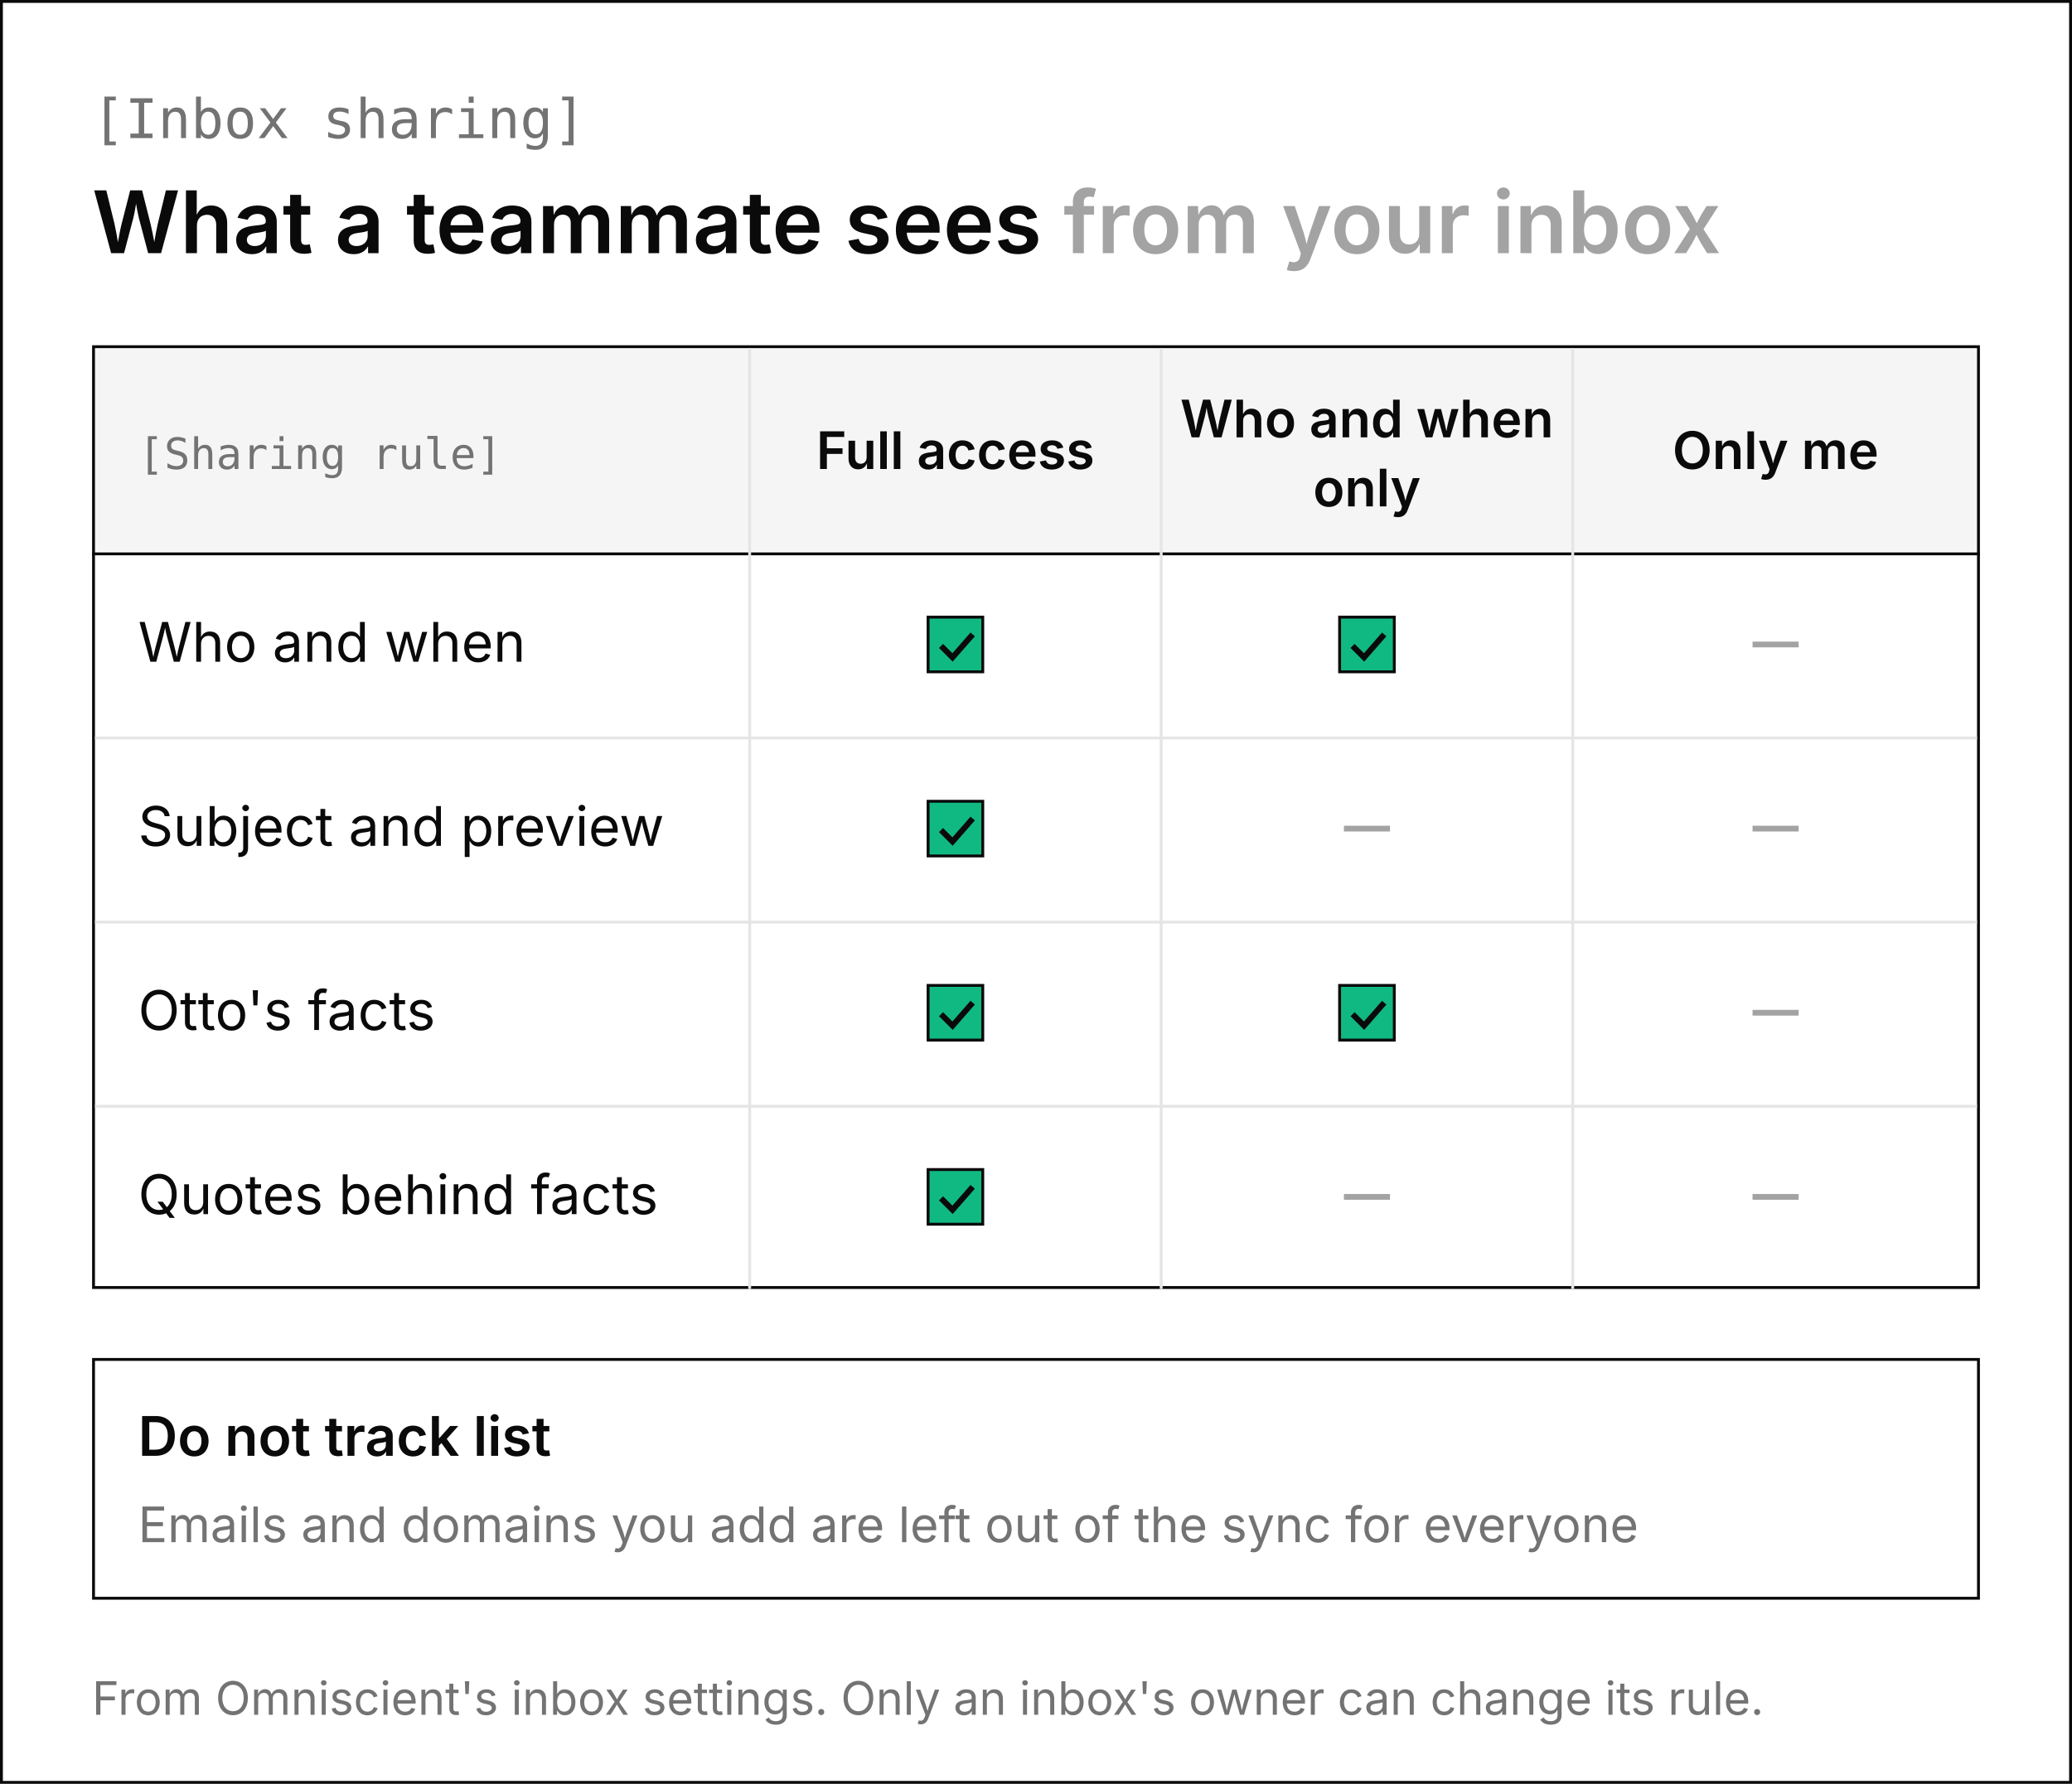
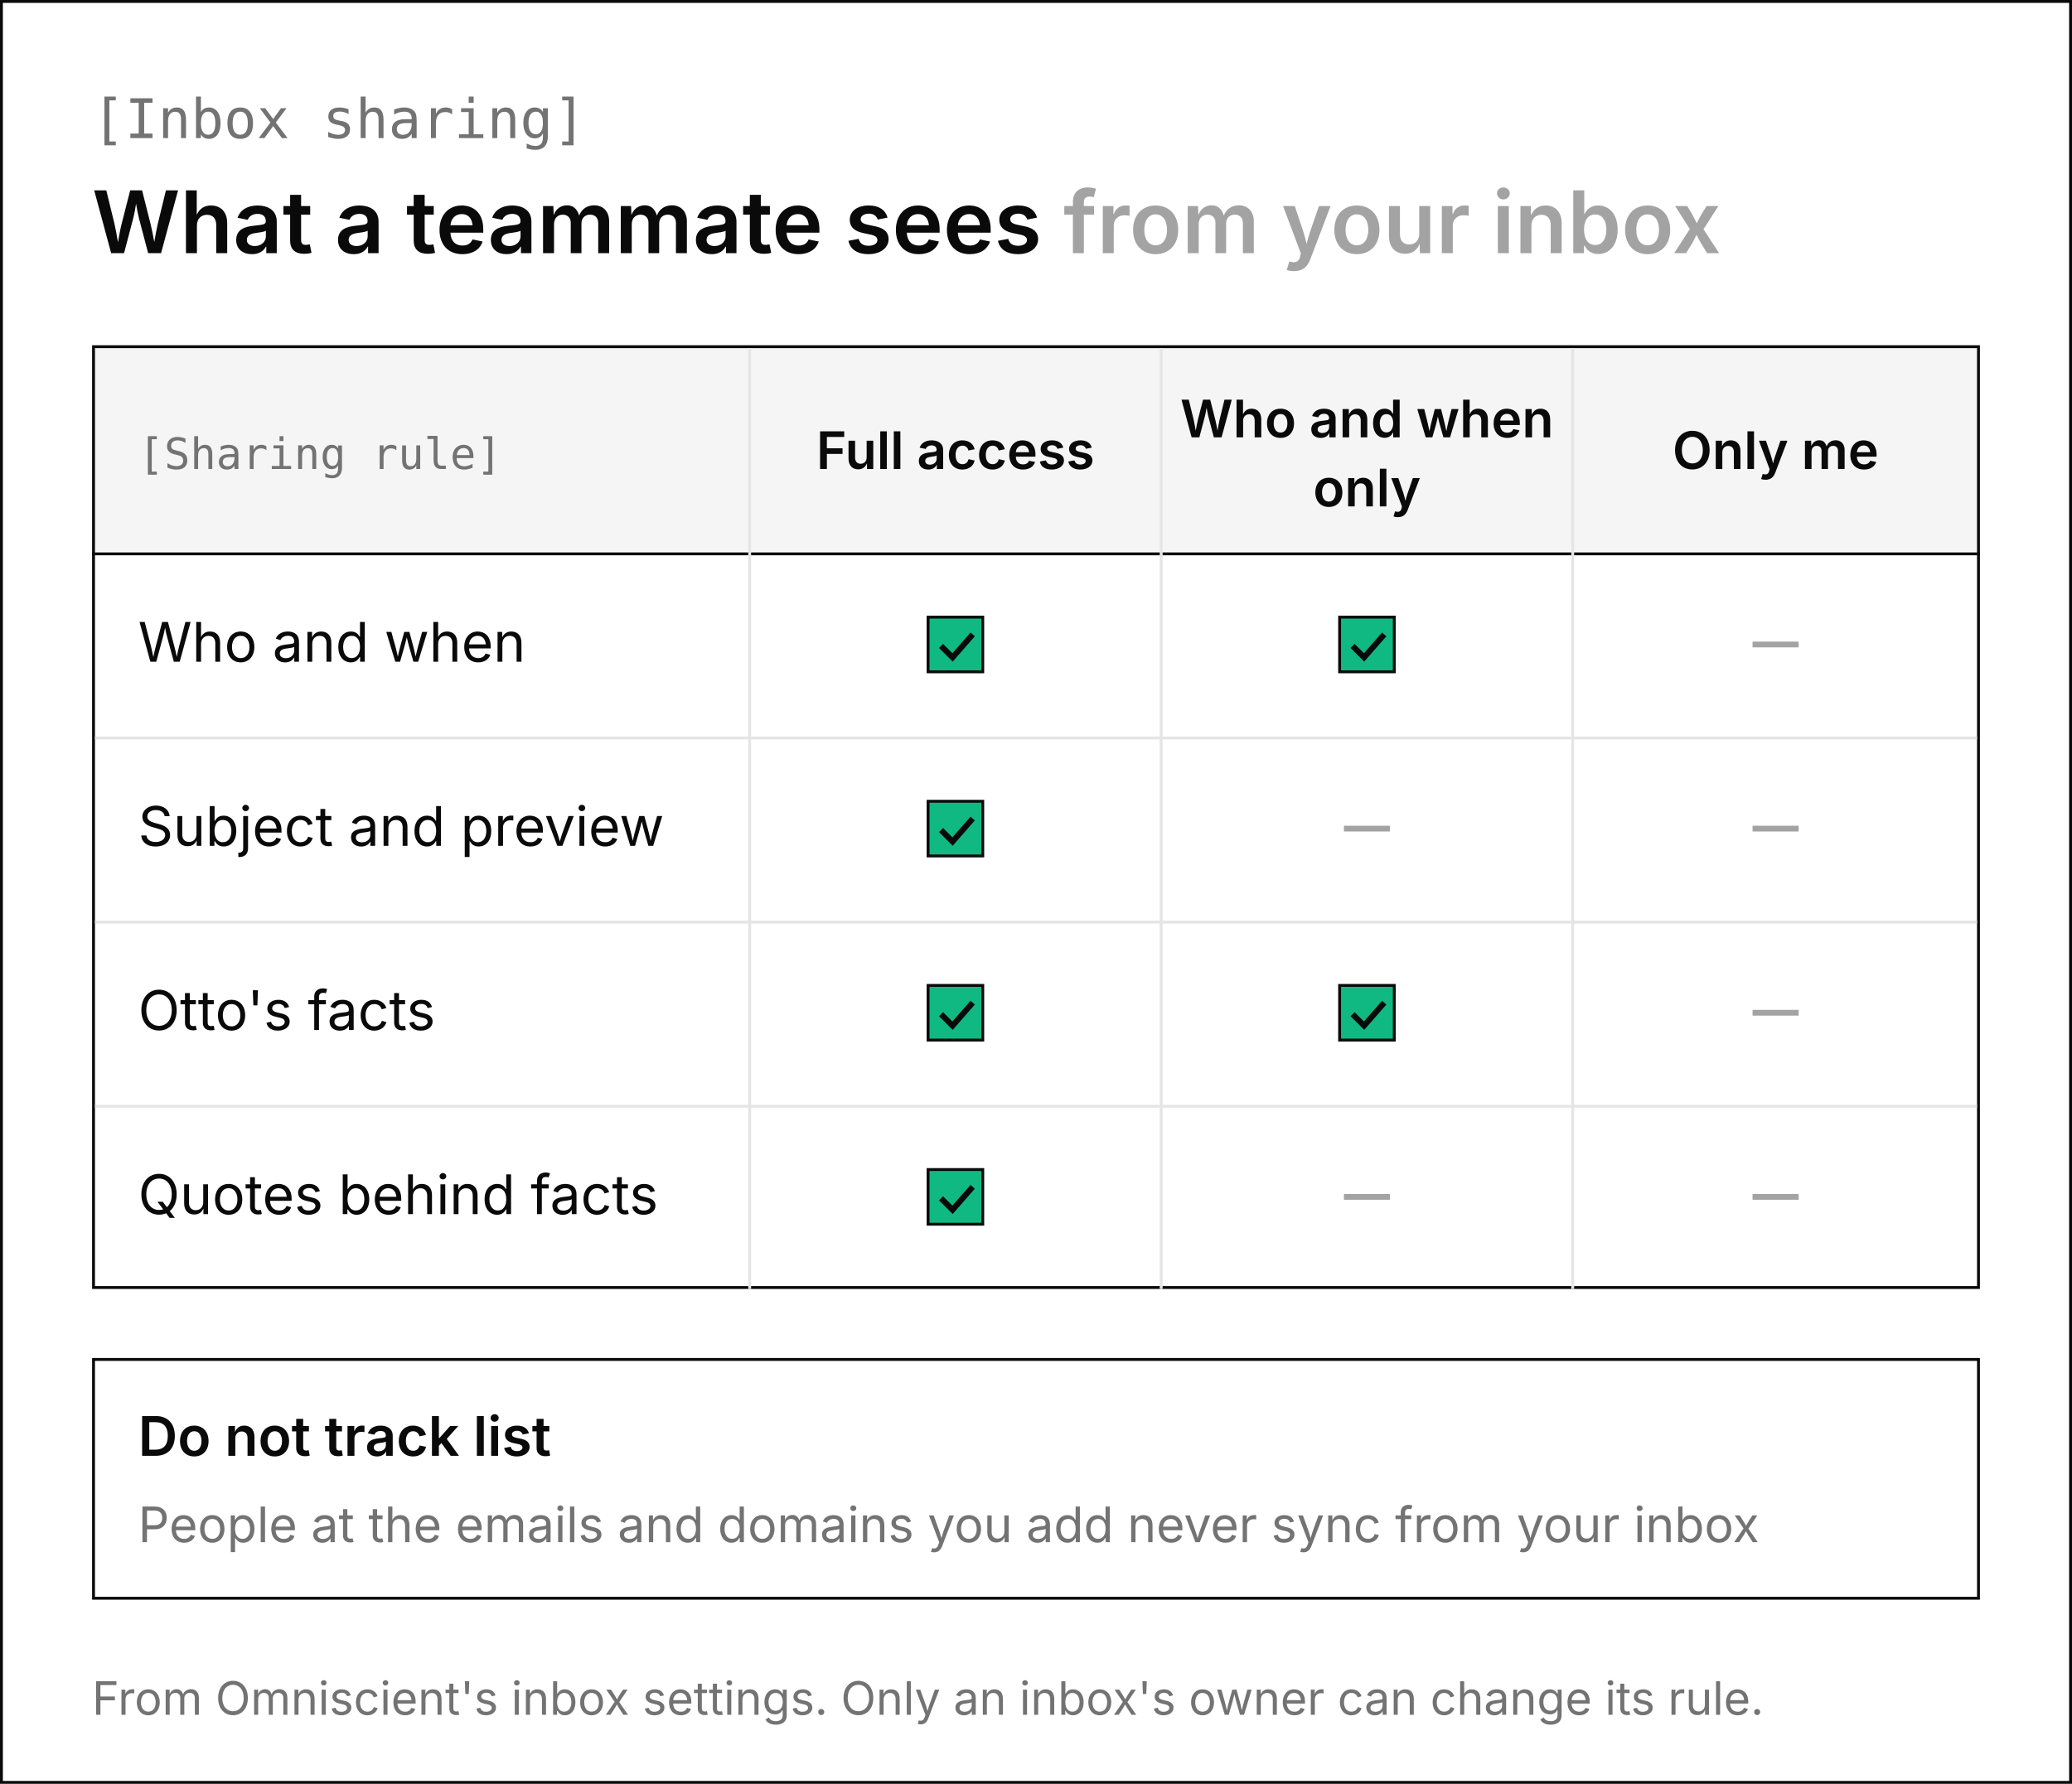
<svg xmlns="http://www.w3.org/2000/svg" viewBox="0 0 720 620" width="720" height="620" role="img" aria-labelledby="t d" font-family="Inter, system-ui, sans-serif">
  <rect width="720" height="620" fill="#ffffff" />
  <rect x="0.5" y="0.5" width="719" height="619" fill="none" stroke="#0a0a0a" />
  <text x="32" y="48" font-family="Geist Mono, ui-monospace, monospace" font-size="19" fill="#737373">[Inbox sharing]</text>
  <text x="32" y="88" font-size="30" font-weight="600" fill="#0a0a0a">What a teammate sees <tspan fill="#a3a3a3">from your inbox</tspan>
  </text>
  <rect x="32.5" y="120.5" width="655" height="71" fill="#f5f5f5" />
  <rect x="32.5" y="120.5" width="655" height="327" fill="none" stroke="#0a0a0a" />
  <line x1="32" y1="192.5" x2="688" y2="192.5" stroke="#0a0a0a" />
  <line x1="260.5" y1="121" x2="260.5" y2="448" stroke="#e5e5e5" />
  <line x1="403.5" y1="121" x2="403.5" y2="448" stroke="#e5e5e5" />
  <line x1="546.5" y1="121" x2="546.5" y2="448" stroke="#e5e5e5" />
  <line x1="33" y1="256.5" x2="687" y2="256.5" stroke="#e5e5e5" />
  <line x1="33" y1="320.5" x2="687" y2="320.5" stroke="#e5e5e5" />
  <line x1="33" y1="384.5" x2="687" y2="384.5" stroke="#e5e5e5" />
  <text x="48" y="163" font-family="Geist Mono, ui-monospace, monospace" font-size="15" fill="#737373">[Sharing rule]</text>
  <text x="332" y="163" text-anchor="middle" font-size="18" font-weight="600" fill="#0a0a0a">Full access</text>
  <text x="475" y="152" text-anchor="middle" font-size="18" font-weight="600" fill="#0a0a0a">Who and when</text>
  <text x="475" y="176" text-anchor="middle" font-size="18" font-weight="600" fill="#0a0a0a">only</text>
  <text x="617" y="163" text-anchor="middle" font-size="18" font-weight="600" fill="#0a0a0a">Only me</text>
  <text x="48" y="230" font-size="19" fill="#0a0a0a">Who and when</text>
  <text x="48" y="294" font-size="19" fill="#0a0a0a">Subject and preview</text>
  <text x="48" y="358" font-size="19" fill="#0a0a0a">Otto's facts</text>
  <text x="48" y="422" font-size="19" fill="#0a0a0a">Quotes behind facts</text>
  <g stroke="#0a0a0a">
    <rect x="322.5" y="214.5" width="19" height="19" fill="#10b981" />
    <rect x="465.5" y="214.5" width="19" height="19" fill="#10b981" />
    <rect x="322.5" y="278.5" width="19" height="19" fill="#10b981" />
    <rect x="322.5" y="342.5" width="19" height="19" fill="#10b981" />
    <rect x="465.5" y="342.5" width="19" height="19" fill="#10b981" />
    <rect x="322.5" y="406.5" width="19" height="19" fill="#10b981" />
  </g>
  <g fill="none" stroke="#0a0a0a" stroke-width="2">
    <path d="M327 224.5l4 4 7-8" />
    <path d="M470 224.5l4 4 7-8" />
    <path d="M327 288.5l4 4 7-8" />
    <path d="M327 352.5l4 4 7-8" />
    <path d="M470 352.5l4 4 7-8" />
    <path d="M327 416.5l4 4 7-8" />
  </g>
  <g stroke="#a3a3a3" stroke-width="2">
    <line x1="609" y1="224" x2="625" y2="224" />
    <line x1="467" y1="288" x2="483" y2="288" />
    <line x1="609" y1="288" x2="625" y2="288" />
    <line x1="609" y1="352" x2="625" y2="352" />
    <line x1="467" y1="416" x2="483" y2="416" />
    <line x1="609" y1="416" x2="625" y2="416" />
  </g>
  <rect x="32.5" y="472.5" width="655" height="83" fill="#ffffff" stroke="#0a0a0a" />
  <text x="48" y="506" font-size="19" font-weight="600" fill="#0a0a0a">Do not track list</text>
-   <text x="48" y="536" font-size="17" fill="#737373">Emails and domains you add are left out of the sync for everyone</text>
+   <text x="48" y="536" font-size="17" fill="#737373">People at the emails and domains you add never sync from your inbox</text>
  <text x="32" y="596" font-size="16" fill="#737373">From Omniscient's inbox settings. Only an inbox's owner can change its rule.</text>
</svg>
